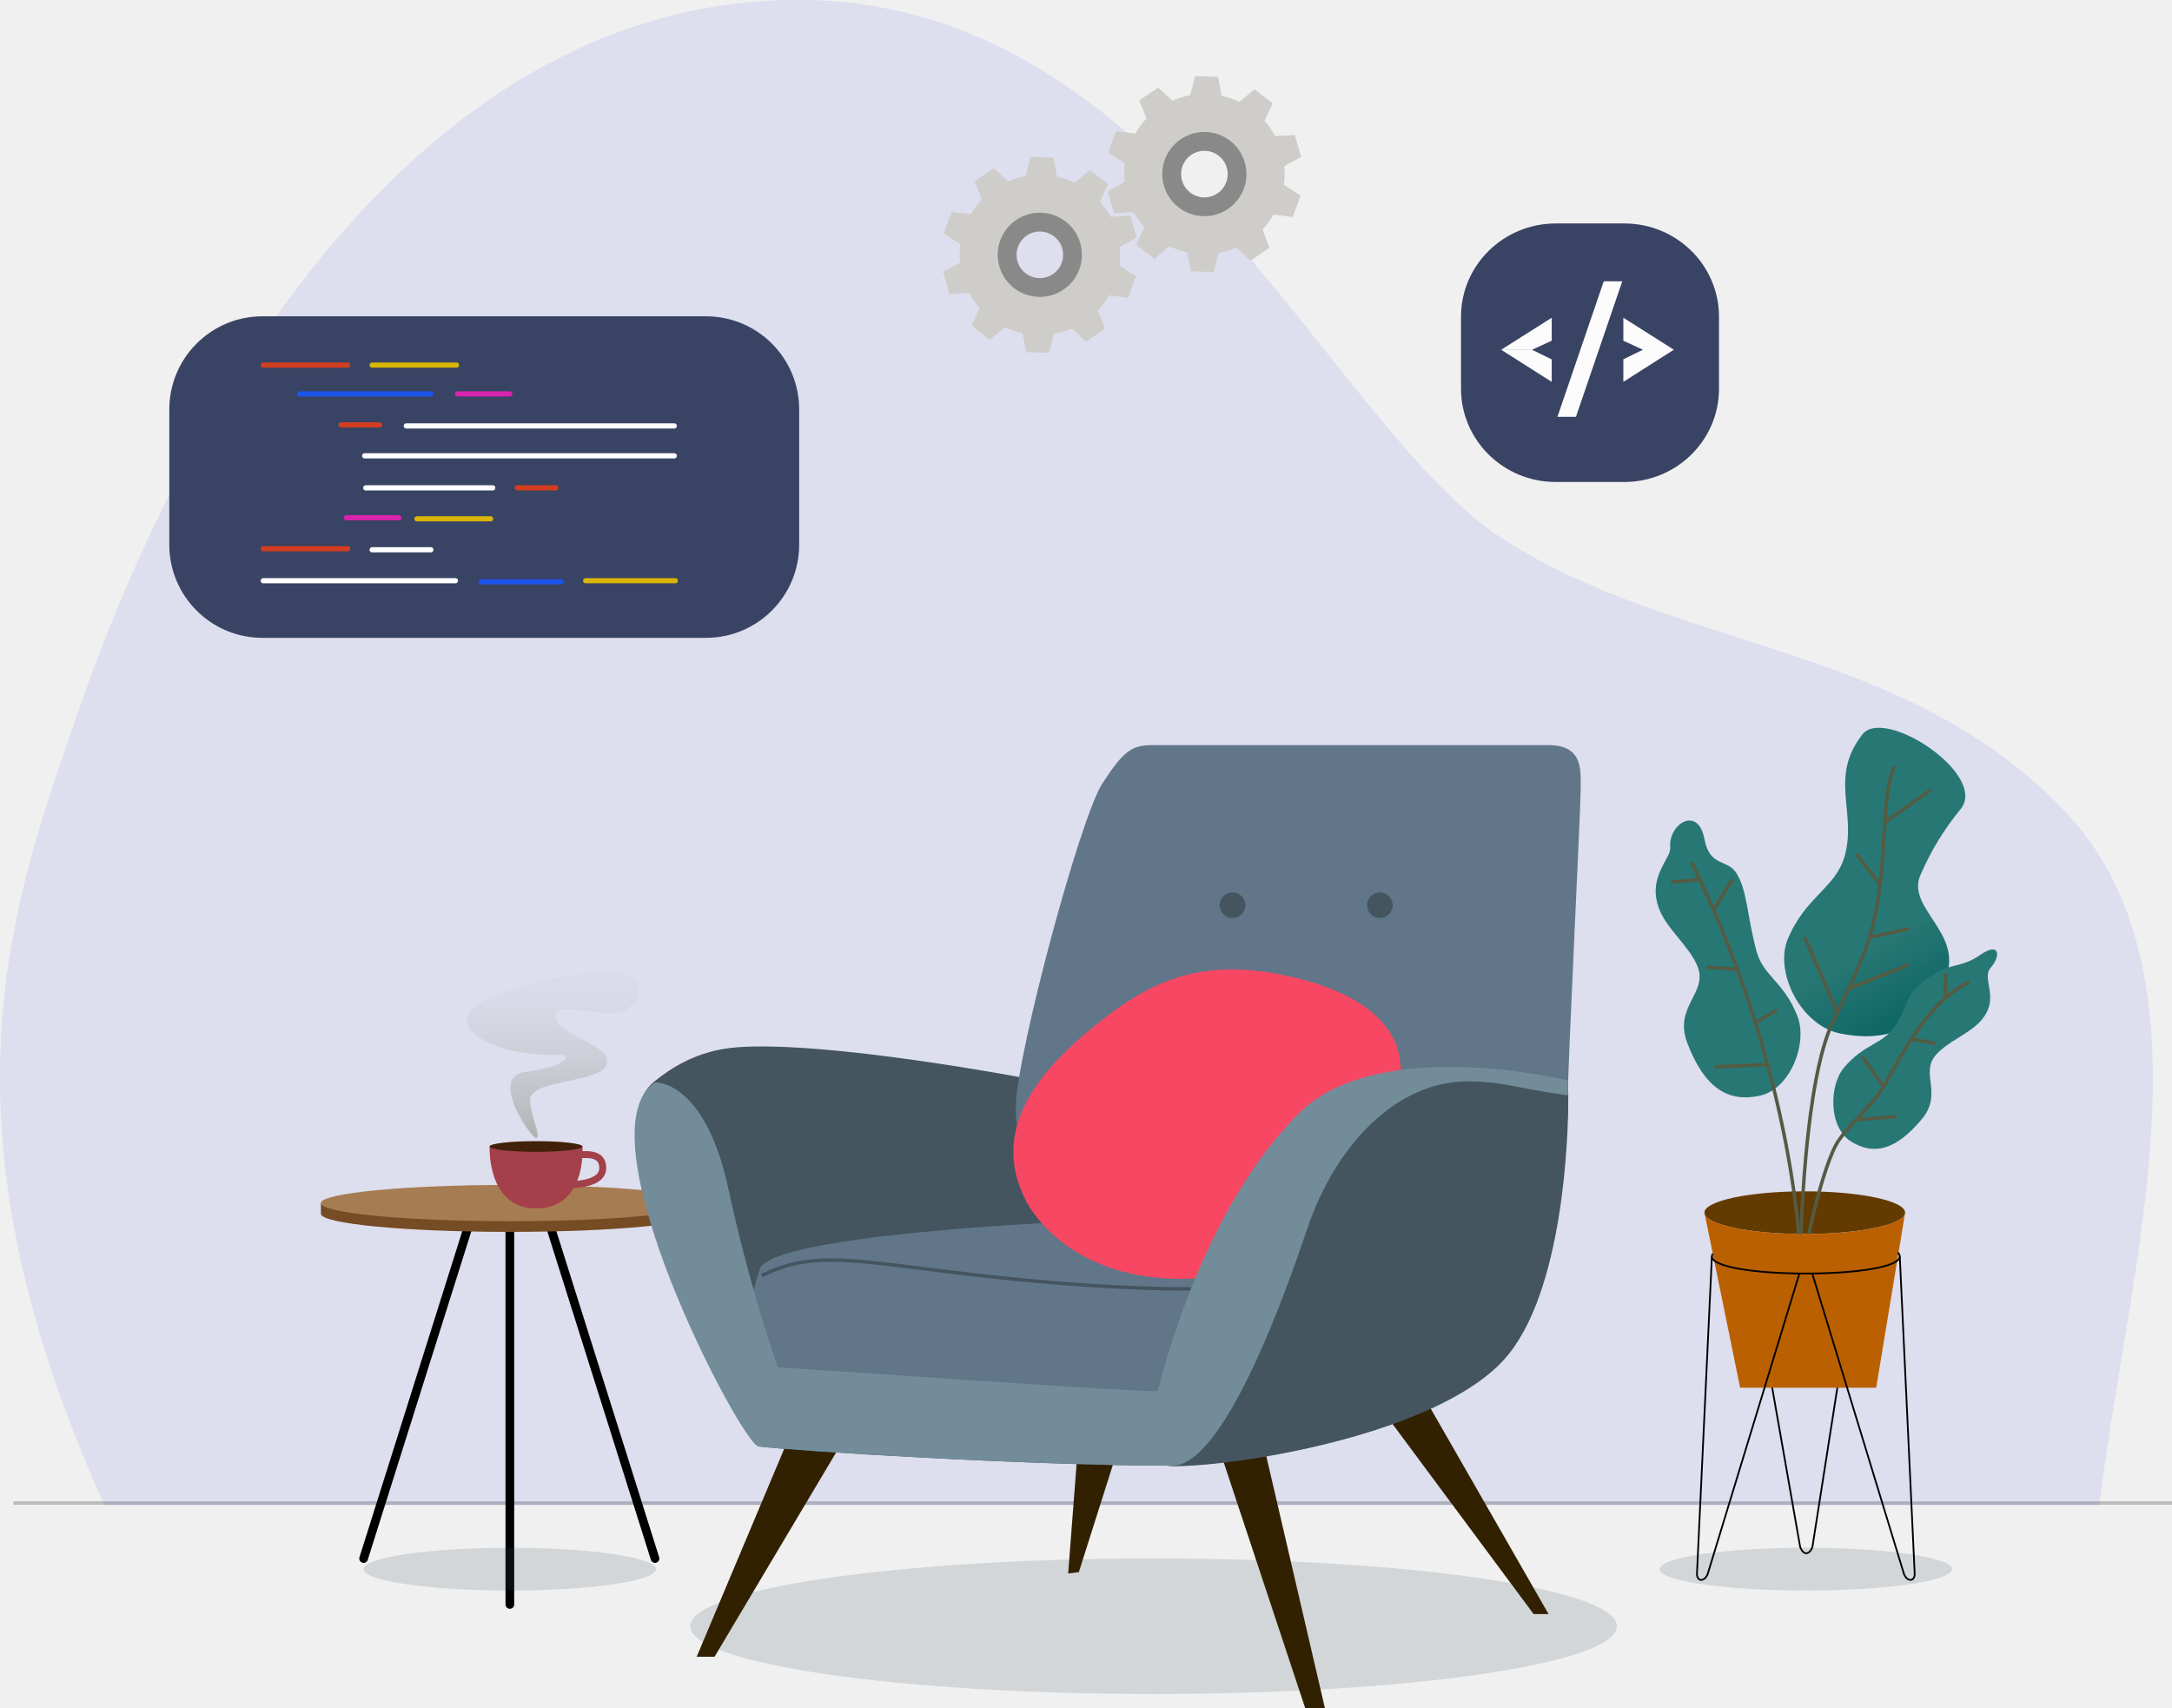
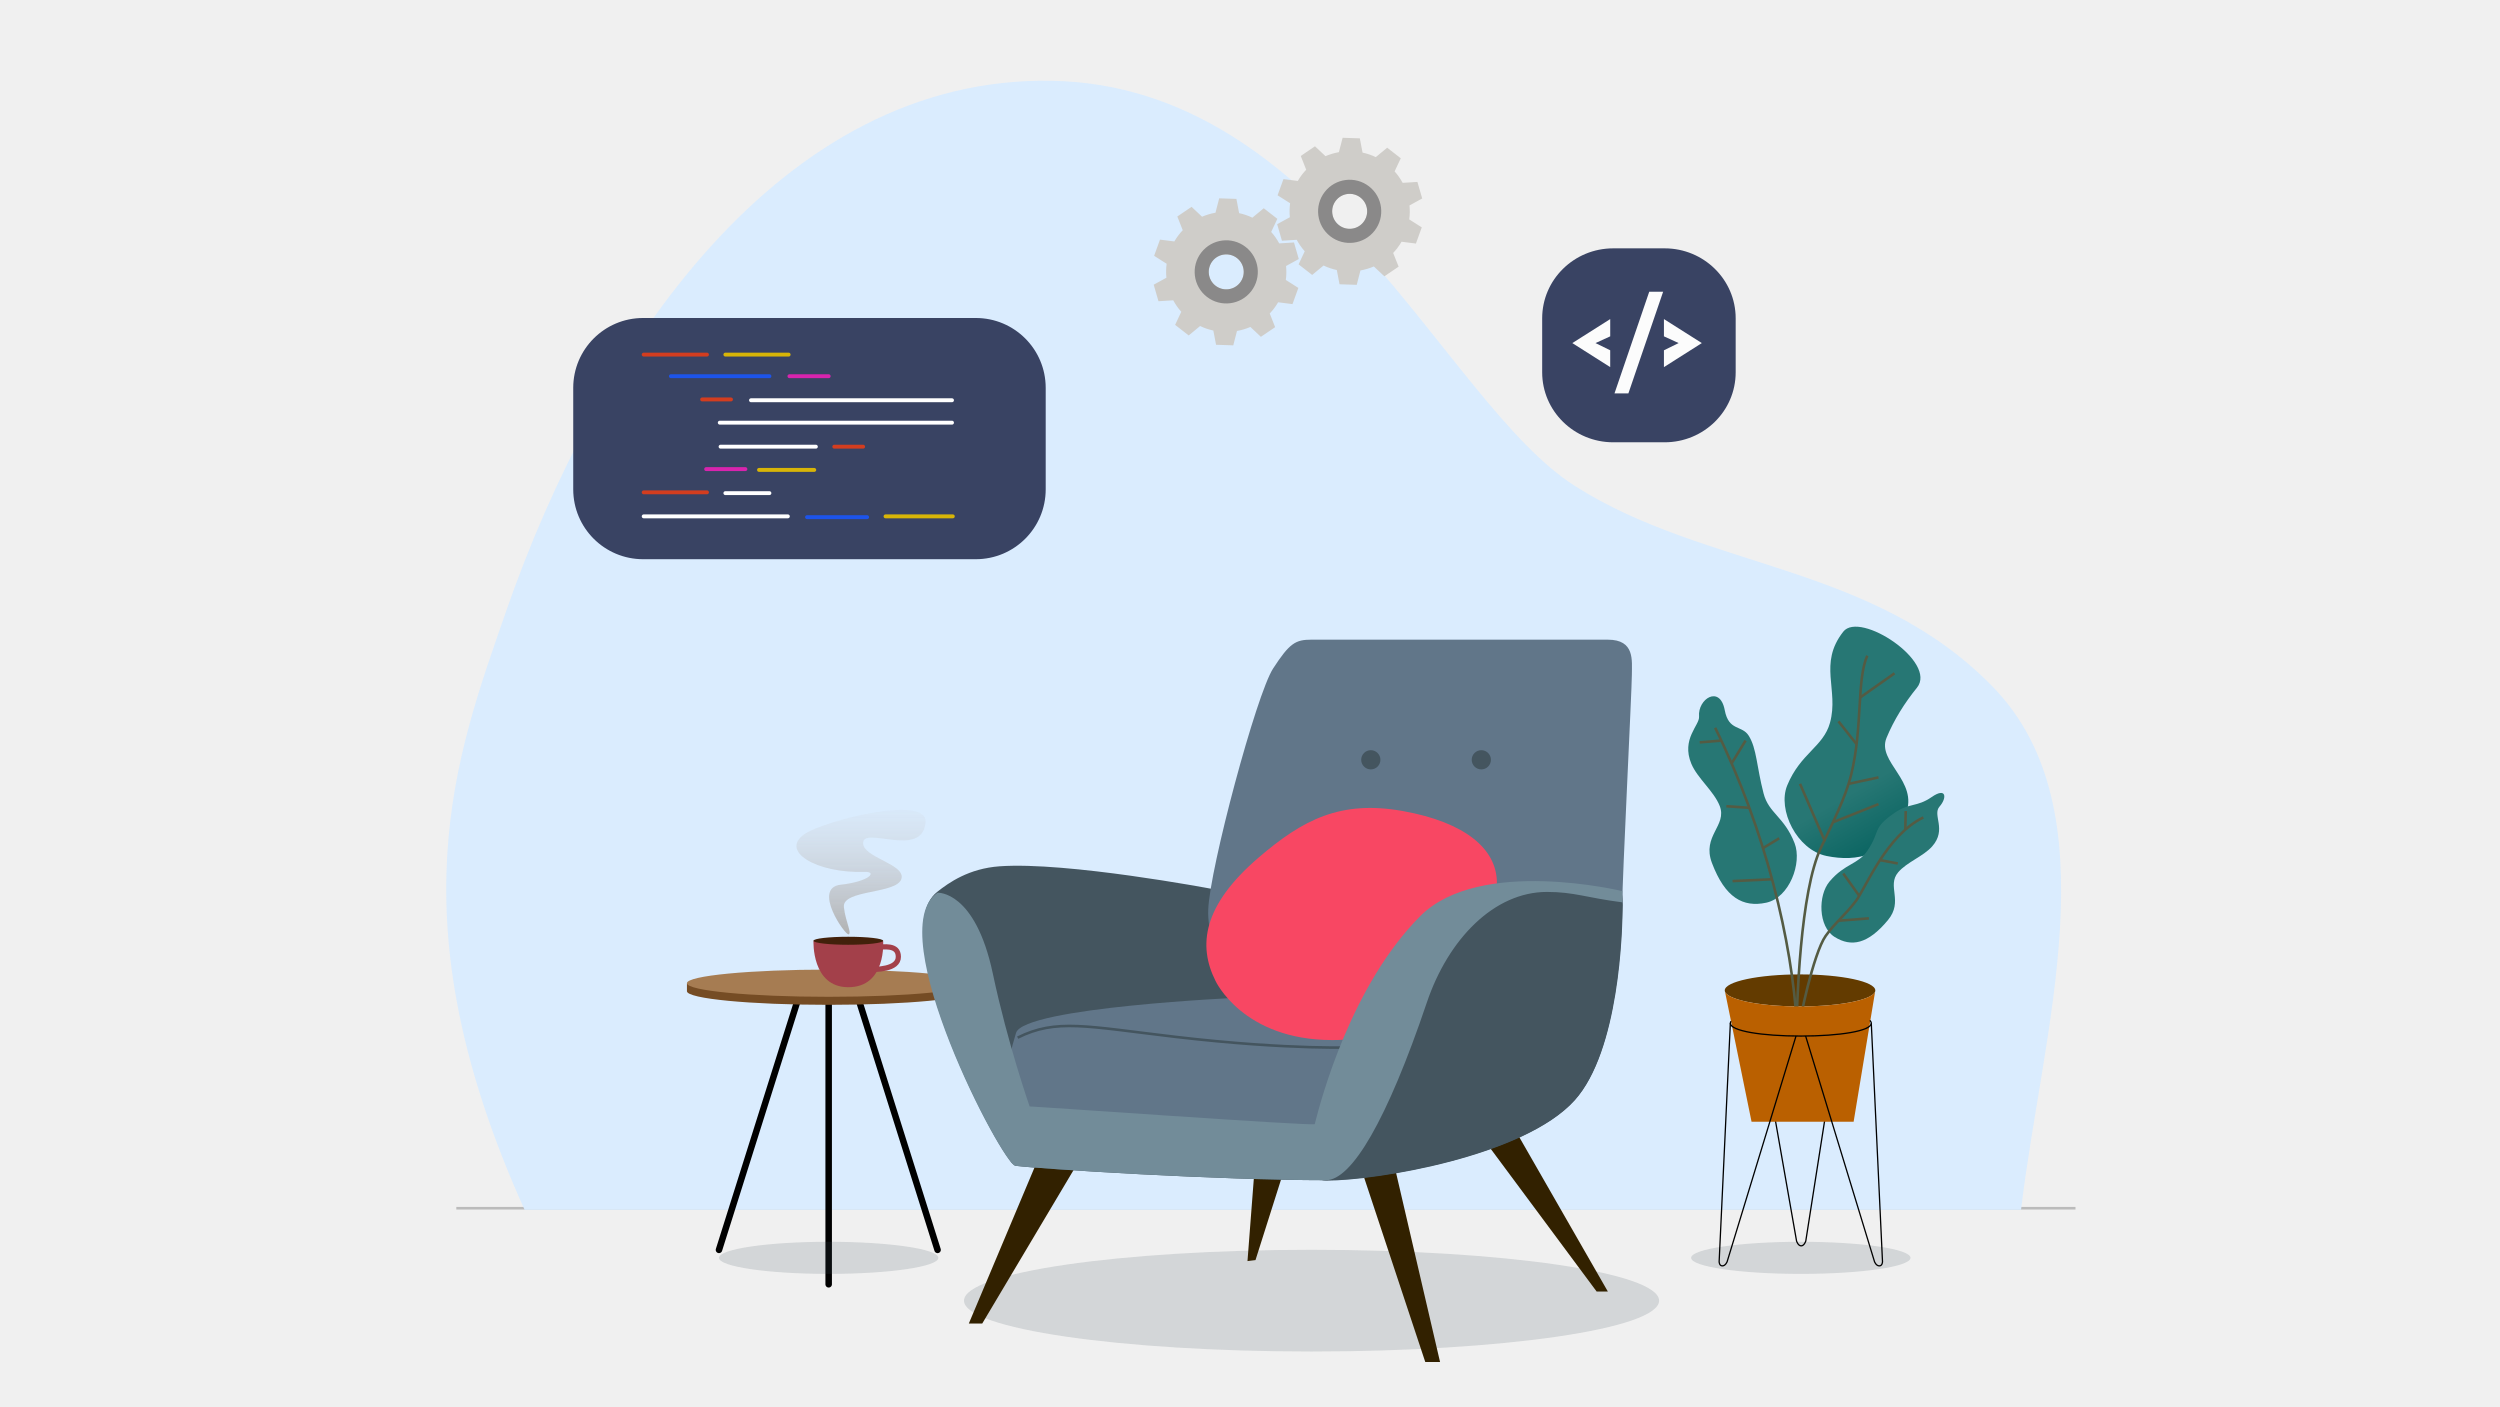
- <svg xmlns="http://www.w3.org/2000/svg" viewBox="0 0 1251.28 984">
-   <defs>
-     <style>.cls-1,.cls-15,.cls-20,.cls-21,.cls-24,.cls-25,.cls-26,.cls-27,.cls-28,.cls-4,.cls-9{fill:none;stroke-miterlimit:10;}.cls-1,.cls-21,.cls-4{stroke:#000;}.cls-1,.cls-15,.cls-20{stroke-width:2px;}.cls-1{opacity:0.22;}.cls-2{fill:#4045dd;opacity:0.11;}.cls-3{fill:#394363;}.cls-24,.cls-25,.cls-26,.cls-27,.cls-28,.cls-4{stroke-linecap:round;}.cls-4{stroke-width:5px;}.cls-5{fill:#754c24;}.cls-6{fill:#a67c52;}.cls-7{fill:#a3404a;}.cls-8{fill:#42210b;}.cls-9{stroke:#a3404a;stroke-width:4px;}.cls-10,.cls-12{fill:#44555f;}.cls-10{opacity:0.17;}.cls-11{fill:#322100;}.cls-13{fill:#617689;}.cls-14{fill:#f84763;}.cls-15{stroke:#44555f;}.cls-16{fill:#728c99;}.cls-17{fill:#633b00;}.cls-18{fill:url(#Degradado_sin_nombre_8);}.cls-19{fill:#277774;}.cls-20{stroke:#545b43;}.cls-22{fill:#ba6000;}.cls-23{fill:#fcfcfc;}.cls-24{stroke:#d33d1f;}.cls-24,.cls-25,.cls-26,.cls-27,.cls-28{stroke-width:3px;}.cls-25{stroke:#d8b507;}.cls-26{stroke:#1d54ea;}.cls-27{stroke:#d824ae;}.cls-28{stroke:#fff;}.cls-29{fill:#cfcdc9;}.cls-30{fill:#8a8989;}.cls-31{fill:url(#Degradado_sin_nombre_34);}</style>
-     <linearGradient id="Degradado_sin_nombre_8" x1="1383.49" y1="502.93" x2="1466.04" y2="645.91" gradientUnits="userSpaceOnUse">
-       <stop offset="0.67" stop-color="#277774" />
-       <stop offset="0.99" stop-color="#096461" />
-     </linearGradient>
-     <linearGradient id="Degradado_sin_nombre_34" x1="661.27" y1="717.62" x2="661.27" y2="620.93" gradientUnits="userSpaceOnUse">
-       <stop offset="0" stop-color="#b1b1b1" />
-       <stop offset="0.14" stop-color="#b5b6b7" stop-opacity="0.86" />
-       <stop offset="0.72" stop-color="#c7c9cd" stop-opacity="0.33" />
-       <stop offset="0.99" stop-color="#ced0d6" stop-opacity="0.12" />
-     </linearGradient>
-   </defs>
+ <svg xmlns="http://www.w3.org/2000/svg" version="1.1" x="0px" y="0px" viewBox="0 0 1920 1080" style="enable-background:new 0 0 1920 1080;" xml:space="preserve">
+   <style type="text/css">
+ 	.st0{opacity:0.22;fill:none;stroke:#000000;stroke-width:2;stroke-miterlimit:10;}
+ 	.st1{fill:#DAECFE;}
+ 	.st2{fill:#394363;}
+ 	.st3{fill:none;stroke:#000000;stroke-width:5;stroke-linecap:round;stroke-miterlimit:10;}
+ 	.st4{fill:#754C24;}
+ 	.st5{fill:#A67C52;}
+ 	.st6{fill:#A3404A;}
+ 	.st7{fill:#42210B;}
+ 	.st8{fill:none;stroke:#A3404A;stroke-width:4;stroke-miterlimit:10;}
+ 	.st9{opacity:0.17;fill:#44555F;}
+ 	.st10{fill:#322100;}
+ 	.st11{fill:#44555F;}
+ 	.st12{fill:#617689;}
+ 	.st13{fill:#F84763;}
+ 	.st14{fill:none;stroke:#44555F;stroke-width:2;stroke-miterlimit:10;}
+ 	.st15{fill:#728C99;}
+ 	.st16{fill:#633B00;}
+ 	.st17{fill:url(#SVGID_1_);}
+ 	.st18{fill:#277774;}
+ 	.st19{fill:none;stroke:#545B43;stroke-width:2;stroke-miterlimit:10;}
+ 	.st20{fill:none;stroke:#000000;stroke-miterlimit:10;}
+ 	.st21{fill:#BA6000;}
+ 	.st22{fill:#FCFCFC;}
+ 	.st23{fill:none;stroke:#D33D1F;stroke-width:3;stroke-linecap:round;stroke-miterlimit:10;}
+ 	.st24{fill:none;stroke:#D8B507;stroke-width:3;stroke-linecap:round;stroke-miterlimit:10;}
+ 	.st25{fill:none;stroke:#1D54EA;stroke-width:3;stroke-linecap:round;stroke-miterlimit:10;}
+ 	.st26{fill:none;stroke:#D824AE;stroke-width:3;stroke-linecap:round;stroke-miterlimit:10;}
+ 	.st27{fill:none;stroke:#FFFFFF;stroke-width:3;stroke-linecap:round;stroke-miterlimit:10;}
+ 	.st28{fill:#CFCDC9;}
+ 	.st29{fill:#8A8989;}
+ 	.st30{fill:url(#Humo_00000147219426196584035030000002491438232682528643_);}
+ </style>
  <g id="fondoNoAnim">
    <g id="NoAnimado">
-       <g id="Fondo">
-         <line class="cls-1" x1="7.75" y1="865.92" x2="1251.28" y2="865.92" />
-         <path class="cls-2" d="M1552.16,929.15c16.17-136.63,70.75-306.46-21.5-401.48s-220.25-90.28-321.08-154.42S1015.66,65.61,807.53,62,458.76,267.68,388.68,469.47c-38.79,111.65-86.62,236.37,14.22,459.68H1552.16" transform="translate(-342.7 -62)" />
-         <rect class="cls-3" x="97.54" y="182.23" width="362.85" height="185.24" rx="53.66" />
-       </g>
-       <g id="Muebles">
-         <g id="Mesa-Sofa-planta">
-           <g id="Mesa">
-             <line class="cls-4" x1="293.72" y1="690.64" x2="293.72" y2="924.35" />
-             <line class="cls-4" x1="312.79" y1="693.1" x2="377.36" y2="897.9" />
-             <line class="cls-4" x1="274.04" y1="693.1" x2="209.47" y2="897.9" />
-             <path class="cls-5" d="M527.57,755.11v6.15c0,5.77,48.73,10.45,108.85,10.45S745.28,767,745.28,761.26v-6.15" transform="translate(-342.7 -62)" />
-             <ellipse class="cls-6" cx="293.72" cy="693.11" rx="108.86" ry="10.45" />
-             <g id="Taza">
-               <path class="cls-7" d="M624.76,722.51s-1.67,35.67,26.74,35.67c29.54,0,26.75-35.67,26.75-35.67" transform="translate(-342.7 -62)" />
-               <ellipse class="cls-8" cx="308.79" cy="660.51" rx="26.75" ry="3.08" />
-               <path class="cls-9" d="M673.1,727.43c5.18,0,16.83-2.46,16.83,7.38s-16.83,9.84-24.6,9.84" transform="translate(-342.7 -62)" />
+       <g>
+         <g id="Fondo">
+           <g>
+             <line class="st0" x1="350.45" y1="927.92" x2="1593.98" y2="927.92" />
+             <path class="st1" d="M1552.16,929.15c16.17-136.63,70.76-306.46-21.5-401.48c-92.26-95.03-220.24-90.27-321.08-154.42       S1015.66,65.61,807.53,62.04S458.76,267.68,388.68,469.47c-38.78,111.65-86.61,236.38,14.22,459.68H1552.16" />
+           </g>
+           <path class="st2" d="M440.24,297.88v77.93c0,29.63,24.02,53.66,53.66,53.66h255.54c29.63,0,53.66-24.02,53.66-53.66v-77.93      c0-29.63-24.02-53.66-53.66-53.66H493.89C464.26,244.23,440.24,268.25,440.24,297.88z" />
+         </g>
+         <g id="Muebles">
+           <g id="Mesa-Sofa-planta">
+             <g id="Mesa">
+               <line class="st3" x1="636.42" y1="752.65" x2="636.42" y2="986.34" />
+               <line class="st3" x1="655.49" y1="755.1" x2="720.06" y2="959.9" />
+               <line class="st3" x1="616.74" y1="755.1" x2="552.17" y2="959.9" />
+               <g>
+                 <path class="st4" d="M527.57,755.1v6.15c0,5.77,48.74,10.46,108.85,10.46s108.86-4.68,108.86-10.46v-6.15" />
+               </g>
+               <g>
+                 <ellipse class="st5" cx="636.42" cy="755.1" rx="108.86" ry="10.45" />
+               </g>
+               <g id="Taza">
+                 <path class="st6" d="M624.76,722.51c0,0-1.67,35.67,26.75,35.67c29.53,0,26.75-35.67,26.75-35.67" />
+                 <ellipse class="st7" cx="651.49" cy="722.51" rx="26.75" ry="3.08" />
+                 <path class="st8" d="M673.1,727.43c5.18,0,16.83-2.46,16.83,7.38s-16.83,9.84-24.6,9.84" />
+               </g>
            </g>
-           </g>
-           <g id="Sofa">
-             <ellipse class="cls-10" cx="664.57" cy="936.9" rx="266.91" ry="39.06" />
-             <ellipse class="cls-10" cx="1040.32" cy="904.02" rx="84.24" ry="12.33" />
-             <ellipse class="cls-10" cx="293.71" cy="904.02" rx="84.24" ry="12.33" />
-             <polygon id="pataSofa" class="cls-11" points="460.38 814.26 401.35 954.48 411.65 954.48 497.29 810.57 621.51 826.56 615.37 906.51 621.51 905.75 648.58 820.41 702.7 835.61 751.89 984 763.26 984 722.92 810.57 794.95 810.57 883.5 929.88 892.12 929.88 802.33 773.35 466.54 798.27 460.38 814.26" />
-             <path class="cls-12" d="M1246.16,694.84c-.82,19.66-2.46,111.93-36.9,150.06-38.55,42.67-151.29,61.5-190.65,61.5-82.42,0-217.88-8.48-238.62-11.07C770.15,894.1,677.9,718.21,719.72,685c9-7.18,24.36-18,48-19.68,51.66-3.69,162.36,17.22,162.36,17.22C926.17,681.84,1250.19,597.67,1246.16,694.84Z" transform="translate(-342.7 -62)" />
-             <path class="cls-13" d="M1234.82,491.27c20.91,0,18.45,16,18.45,27.06s-7.38,157.4-7.38,175.89c0,19.68-2.46,111.93-36.9,150.06-38.55,42.68-151.29,61.5-190.65,61.5-82.42,0-217.87-8.48-238.62-11.07-9.84-1.23-15.32-50.5.61-101.47,6.15-19.68,172.2-27.06,172.2-27.06s-25.83-35.67-24.6-67.65,37-165.31,49.82-185.12c12.7-19.58,17.22-22.14,29.52-22.14Z" transform="translate(-342.7 -62)" />
-             <path class="cls-14" d="M933.47,753.26c-13.53-27.06-9.84-57.81,33.21-94.71,33.73-28.92,62.73-44.28,110.7-35.67s71.88,29.1,72.23,54.53-30.4,121.36-126.35,121.36C954.38,798.77,933.47,753.26,933.47,753.26Z" transform="translate(-342.7 -62)" />
-             <path class="cls-12" d="M1246.12,695.16c.18,19.68-2.46,111.93-36.9,150.06-38.54,42.68-151.29,61.5-190.65,61.5-44.72,0,57.58-178.06,87.1-201.43S1245.89,669.62,1246.12,695.16Z" transform="translate(-342.7 -62)" />
-             <path class="cls-15" d="M781.56,796.93c29.52-14.76,52.57-8.66,121.16-.62,89.17,10.46,139.6,8,139.6,8" transform="translate(-342.7 -62)" />
-             <path class="cls-16" d="M1245.89,684.38V693c-27.5-3.52-36.9-8-57.81-8-40.61,0-75.81,36.19-92.25,84.87-30.75,91-57.81,136.53-77.52,136.53-82.42,0-217.87-8.48-238.62-11.07-9.84-1.23-103.88-180.2-59.63-209.72,0,0,28.91-1.84,42.44,62.12a929.1,929.1,0,0,0,28.29,102.09c-3.88-.7,218.52,15.21,218.94,13.53,4.92-19.68,28.29-107,81.18-159.9C1136.57,657.79,1245.89,684.38,1245.89,684.38Z" transform="translate(-342.7 -62)" />
-             <circle class="cls-12" cx="710.08" cy="521.52" r="7.38" />
-             <circle class="cls-12" cx="794.95" cy="521.52" r="7.38" />
-           </g>
-           <g id="Planta">
-             <ellipse class="cls-17" cx="1039.72" cy="698.64" rx="57.81" ry="12.3" />
-             <path class="cls-18" d="M1402.89,657.41c-23-4.66-38-35.6-30.31-54.21,10.22-24.84,27.76-29.55,32.87-48.16,7-25.38-9.18-45.22,10.18-69.92,12.77-16.29,72.57,23.37,56.58,43a156.8,156.8,0,0,0-23.36,38.5c-7.66,18.62,25,33.08,14.75,58.67C1450.63,657.84,1425.87,662.06,1402.89,657.41Z" transform="translate(-342.7 -62)" />
-             <path class="cls-19" d="M1409,719.58c-12.75-8-12.85-32-3.9-42.59,11.93-14.09,21.86-12.83,29.27-23.93,10.09-15.14,3.19-16.7,20.59-28.74,11.47-7.94,17.08-4.24,28.55-12.18s11.84.78,6.06,7.31,5.88,17.54-5.68,30.6c-6.79,7.67-19.49,12.09-26.11,19.91-8.94,10.55,4.26,22.11-7.85,36.7C1434.56,725.18,1421.75,727.54,1409,719.58Z" transform="translate(-342.7 -62)" />
-             <path class="cls-19" d="M1356.43,693.28c17.84-3.81,27.75-30.5,21.8-45.75-7.94-20.35-19.82-22.87-23.79-38.12-5.4-20.79-5.23-34.5-11.38-44.34-5.26-8.41-15.39-3.34-18.45-19.68-3.69-19.68-20.91-8.61-19.72,4.92.58,6.61-13.88,17.16-6,36.22,4.66,11.2,17.41,21.12,21.81,32.41,5.94,15.25-13.88,22.87-6,43.84C1324.87,689.41,1338.59,697.09,1356.43,693.28Z" transform="translate(-342.7 -62)" />
-             <path class="cls-20" d="M1382.45,787.08c-1.28-.32,10.23-55,19.65-68.26,7.41-10.43,15.1-16,23.37-27.06,7.38-9.84,23.37-50.43,51.66-64" transform="translate(-342.7 -62)" />
-             <path class="cls-20" d="M1434.08,503.57c-8.2,18.14-3.45,54.8-12.3,91-4.56,18.66-14.76,38.13-23.37,56.58-15.65,33.53-18.67,116.49-19.07,155.49" transform="translate(-342.7 -62)" />
-             <path class="cls-20" d="M1380,786.47c-3.69-62.73-23.37-147.6-62.73-227.55" transform="translate(-342.7 -62)" />
-             <line class="cls-20" x1="1058.88" y1="584.25" x2="1039.72" y2="539.97" />
-             <line class="cls-20" x1="1077" y1="539.97" x2="1099.99" y2="535.05" />
-             <line class="cls-20" x1="1085.88" y1="473.69" x2="1112.29" y2="455.1" />
-             <line class="cls-20" x1="1083.14" y1="509.54" x2="1069.24" y2="492" />
-             <line class="cls-20" x1="1065.02" y1="569.49" x2="1099.99" y2="555.56" />
-             <line class="cls-20" x1="1069.24" y1="645.12" x2="1092.61" y2="643.29" />
-             <line class="cls-20" x1="1085.23" y1="626.07" x2="1072.93" y2="608.85" />
-             <line class="cls-20" x1="1100.44" y1="598.44" x2="1114.81" y2="601.15" />
-             <line class="cls-20" x1="1120.57" y1="574.74" x2="1120.9" y2="560.88" />
-             <line class="cls-20" x1="1018.23" y1="613.27" x2="987.88" y2="614.68" />
-             <line class="cls-20" x1="1011.27" y1="589.35" x2="1023.73" y2="581.79" />
-             <line class="cls-20" x1="1000.79" y1="558.4" x2="983.14" y2="557.19" />
-             <line class="cls-20" x1="987.17" y1="524.29" x2="997.9" y2="506.76" />
-             <line class="cls-20" x1="979.26" y1="506.76" x2="962.68" y2="508.14" />
-             <path class="cls-21" d="M1404.56,840l-17.72,113.16s-1.18,3.69-3.55,3.69-3.54-3.69-3.54-3.69l-20.09-114.39" transform="translate(-342.7 -62)" />
-             <path class="cls-22" d="M1382.42,772.94c-30.37,0-55.25-5-57.61-11.32l20.37,99.88h78.39l16.53-100.07C1438.19,767.85,1413.1,772.94,1382.42,772.94Z" transform="translate(-342.7 -62)" />
-             <path class="cls-21" d="M1328.91,785.86l-8.61,183.07s0,3.27,2.46,3.27,3.69-3.27,3.69-3.27l52.89-173.27" transform="translate(-342.7 -62)" />
-             <path class="cls-21" d="M1437.15,785.86l8.61,183.07s0,3.27-2.46,3.27-3.69-3.27-3.69-3.27l-52.89-173.27" transform="translate(-342.7 -62)" />
-             <path class="cls-21" d="M1436.05,783.65a3.19,3.19,0,0,1,1.1,2.21c0,5.94-24.23,9.84-54.12,9.84s-54.12-3.9-54.12-9.84a2.69,2.69,0,0,1,.55-1.55" transform="translate(-342.7 -62)" />
+             <g id="Sofa">
+               <ellipse class="st9" cx="1007.27" cy="998.9" rx="266.91" ry="39.06" />
+               <ellipse class="st9" cx="1383.02" cy="966.02" rx="84.24" ry="12.33" />
+               <ellipse class="st9" cx="636.41" cy="966.02" rx="84.24" ry="12.33" />
+               <polygon id="pataSofa" class="st10" points="803.09,876.26 744.05,1016.48 754.35,1016.48 839.99,872.57 964.22,888.56         958.07,968.51 964.22,967.75 991.28,882.41 1045.4,897.61 1094.6,1046 1105.96,1046 1065.63,872.57 1137.65,872.57         1226.21,991.88 1234.82,991.88 1145.03,835.35 809.24,860.27       " />
+               <g>
+                 <path class="st11" d="M1246.16,694.84c-0.82,19.66-2.46,111.93-36.9,150.06c-38.55,42.68-151.29,61.5-190.65,61.5         c-82.42,0-217.87-8.48-238.62-11.07c-9.84-1.23-102.09-177.12-60.27-210.33c9.03-7.17,24.37-17.99,47.97-19.68         c51.66-3.69,162.36,17.22,162.36,17.22C926.17,681.84,1250.19,597.66,1246.16,694.84z" />
+                 <path class="st12" d="M1234.82,491.27c20.91,0,18.45,15.99,18.45,27.06s-7.38,157.4-7.38,175.89         c0,19.68-2.46,111.93-36.9,150.06c-38.55,42.68-151.29,61.5-190.65,61.5c-82.42,0-217.87-8.48-238.62-11.07         c-9.84-1.23-15.31-50.5,0.61-101.48c6.15-19.68,172.2-27.06,172.2-27.06s-25.83-35.67-24.6-67.65         c1.23-31.98,36.96-165.3,49.82-185.12c12.71-19.58,17.22-22.14,29.52-22.14C1017.5,491.27,1234.82,491.27,1234.82,491.27z" />
+                 <path class="st13" d="M933.47,753.26c-13.53-27.06-9.84-57.81,33.21-94.71c33.74-28.92,62.73-44.28,110.7-35.67         s71.89,29.1,72.23,54.53c0.34,25.42-30.4,121.36-126.35,121.36C954.38,798.77,933.47,753.26,933.47,753.26z" />
+                 <path class="st11" d="M1246.12,695.16c0.18,19.68-2.46,111.93-36.9,150.06c-38.55,42.68-151.29,61.5-190.65,61.5         c-44.72,0,57.58-178.06,87.1-201.43S1245.89,669.62,1246.12,695.16z" />
+                 <path class="st14" d="M781.56,796.92c29.52-14.76,52.57-8.66,121.16-0.61c89.17,10.46,139.6,7.99,139.6,7.99" />
+                 <path class="st15" d="M1245.89,684.38v8.61c-27.49-3.52-36.9-7.99-57.81-7.99c-40.61,0-75.8,36.19-92.25,84.87         c-30.75,91.02-57.81,136.53-77.52,136.53c-82.42,0-217.87-8.48-238.62-11.07c-9.84-1.23-103.88-180.2-59.63-209.72         c0,0,28.91-1.84,42.43,62.11c11.43,54.04,28.29,102.09,28.29,102.09c-3.88-0.7,218.52,15.22,218.94,13.53         c4.92-19.68,28.29-107.01,81.18-159.9C1136.57,657.79,1245.89,684.38,1245.89,684.38z" />
+                 <g>
+                   <circle class="st11" cx="1052.78" cy="583.52" r="7.38" />
+                   <circle class="st11" cx="1137.65" cy="583.52" r="7.38" />
+                 </g>
+               </g>
+             </g>
+             <g id="Planta">
+               <ellipse class="st16" cx="1382.42" cy="760.64" rx="57.81" ry="12.3" />
+               <linearGradient id="SVGID_1_" gradientUnits="userSpaceOnUse" x1="1383.493" y1="502.932" x2="1466.041" y2="645.909">
+                 <stop offset="0.673" style="stop-color:#277774" />
+                 <stop offset="0.986" style="stop-color:#096461" />
+               </linearGradient>
+               <path class="st17" d="M1402.89,657.41c-22.98-4.65-37.97-35.6-30.31-54.21c10.22-24.84,27.76-29.55,32.87-48.16        c6.96-25.38-9.18-45.22,10.18-69.92c12.77-16.29,72.57,23.37,56.58,43.05c-9.41,11.58-17.69,24.73-23.36,38.5        c-7.66,18.61,24.96,33.08,14.75,58.67C1450.63,657.84,1425.87,662.06,1402.89,657.41z" />
+               <path class="st18" d="M1409,719.58c-12.75-7.96-12.85-32.03-3.9-42.59c11.93-14.09,21.86-12.83,29.27-23.94        c10.1-15.14,3.19-16.69,20.59-28.74c11.47-7.94,17.08-4.23,28.55-12.17c11.47-7.94,11.84,0.77,6.06,7.3s5.88,17.54-5.68,30.6        c-6.79,7.67-19.49,12.09-26.11,19.91c-8.94,10.56,4.26,22.11-7.85,36.7C1434.56,725.18,1421.75,727.54,1409,719.58z" />
+               <path class="st18" d="M1356.43,693.28c17.84-3.81,27.75-30.5,21.8-45.75c-7.94-20.35-19.82-22.87-23.79-38.12        c-5.4-20.79-5.24-34.5-11.39-44.34c-5.26-8.41-15.39-3.34-18.45-19.68c-3.69-19.68-20.91-8.61-19.72,4.92        c0.58,6.61-13.88,17.16-5.95,36.22c4.66,11.19,17.4,21.12,21.8,32.41c5.95,15.25-13.88,22.87-5.95,43.84        C1324.87,689.41,1338.59,697.09,1356.43,693.28z" />
+               <g>
+                 <path class="st19" d="M1382.45,787.08c-1.29-0.31,10.23-55.01,19.64-68.26c7.41-10.43,15.1-16.04,23.37-27.06         c7.38-9.84,23.37-50.43,51.66-63.96" />
+                 <path class="st19" d="M1434.08,503.57c-8.19,18.14-3.45,54.8-12.3,91.02c-4.56,18.66-14.76,38.13-23.37,56.58         c-15.65,33.53-18.67,116.49-19.07,155.49" />
+                 <path class="st19" d="M1379.96,786.47c-3.69-62.73-23.37-147.6-62.73-227.55" />
+                 <line class="st19" x1="1401.58" y1="646.25" x2="1382.42" y2="601.97" />
+                 <line class="st19" x1="1419.71" y1="601.97" x2="1442.69" y2="597.05" />
+                 <line class="st19" x1="1428.58" y1="535.69" x2="1454.99" y2="517.1" />
+                 <line class="st19" x1="1425.84" y1="571.54" x2="1411.94" y2="554" />
+                 <line class="st19" x1="1407.73" y1="631.49" x2="1442.69" y2="617.56" />
+                 <line class="st19" x1="1411.94" y1="707.12" x2="1435.31" y2="705.29" />
+                 <line class="st19" x1="1427.93" y1="688.07" x2="1415.63" y2="670.85" />
+                 <line class="st19" x1="1443.15" y1="660.44" x2="1457.51" y2="663.15" />
+                 <line class="st19" x1="1463.28" y1="636.74" x2="1463.6" y2="622.88" />
+                 <line class="st19" x1="1360.93" y1="675.27" x2="1330.59" y2="676.68" />
+                 <line class="st19" x1="1353.97" y1="651.35" x2="1366.43" y2="643.79" />
+                 <line class="st19" x1="1343.49" y1="620.4" x2="1325.84" y2="619.19" />
+                 <line class="st19" x1="1329.87" y1="586.29" x2="1340.6" y2="568.76" />
+                 <line class="st19" x1="1321.96" y1="568.76" x2="1305.38" y2="570.14" />
+               </g>
+               <path class="st20" d="M1404.56,839.97l-17.72,113.16c0,0-1.18,3.69-3.54,3.69s-3.54-3.69-3.54-3.69l-20.08-114.39" />
+               <path class="st21" d="M1382.42,772.94c-30.37,0-55.25-4.98-57.61-11.32l20.38,99.88h78.39l16.53-100.07        C1438.19,767.85,1413.1,772.94,1382.42,772.94z" />
+               <path class="st20" d="M1328.91,785.85l-8.61,183.08c0,0,0,3.27,2.46,3.27s3.69-3.27,3.69-3.27l52.89-173.27" />
+               <path class="st20" d="M1437.15,785.85l8.61,183.08c0,0,0,3.27-2.46,3.27c-2.46,0-3.69-3.27-3.69-3.27l-52.89-173.27" />
+               <path class="st20" d="M1436.05,783.65c0.72,0.73,1.1,1.47,1.1,2.21c0,5.94-24.23,9.84-54.12,9.84s-54.12-3.9-54.12-9.84        c0-0.52,0.19-1.04,0.54-1.55" />
+             </g>
          </g>
        </g>
      </g>
    </g>
  </g>
  <g id="fondoBurbuja">
-     <path class="cls-3" d="M1184.39,244.47v41.47c0,29.68,24.43,53.74,54.56,53.74h39.49c30.13,0,54.56-24.06,54.56-53.74V244.47c0-29.68-24.43-53.73-54.56-53.73H1239C1208.82,190.74,1184.39,214.79,1184.39,244.47Z" transform="translate(-342.7 -62)" />
+     <path class="st2" d="M1184.39,244.47v41.47c0,29.68,24.43,53.74,54.56,53.74h39.49c30.13,0,54.56-24.06,54.56-53.74v-41.47   c0-29.68-24.43-53.74-54.56-53.74h-39.49C1208.82,190.74,1184.39,214.79,1184.39,244.47z" />
  </g>
-   <g id="_" data-name="&lt;/&gt;">
-     <path class="cls-23" d="M1225.36,263.48h-17.82l29.1-18.43V258.3ZM1236.64,282l-29.1-18.47h17.82l11.28,5.54Z" transform="translate(-342.7 -62)" />
-     <path class="cls-23" d="M1250.6,302.14h-10.67l26.68-78.07h10.67Z" transform="translate(-342.7 -62)" />
-     <path class="cls-23" d="M1277.9,245.05l29.1,18.43h-17.81l-11.29-5.18Zm11.29,18.43H1307L1277.9,282V269Z" transform="translate(-342.7 -62)" />
+   <g id="_x3C__x2F__x3E_">
+     <g>
+       <g>
+         <path class="st22" d="M1225.36,263.48h-17.81l29.1-18.43v13.26L1225.36,263.48z M1236.64,281.95l-29.1-18.47h17.81l11.29,5.54     V281.95z" />
+         <path class="st22" d="M1250.6,302.14h-10.67l26.68-78.07h10.67L1250.6,302.14z" />
+         <path class="st22" d="M1277.9,245.05l29.1,18.43h-17.81l-11.29-5.17V245.05z M1289.19,263.48H1307l-29.1,18.47v-12.93     L1289.19,263.48z" />
+       </g>
+     </g>
  </g>
-   <g id="Code">
-     <g id="Code-2" data-name="Code">
-       <line class="cls-24" x1="151.66" y1="210.33" x2="200.24" y2="210.33" />
-       <line class="cls-24" x1="151.66" y1="316.11" x2="200.24" y2="316.11" />
-       <line class="cls-24" x1="196.55" y1="244.77" x2="218.69" y2="244.77" />
-       <line class="cls-24" x1="298.03" y1="281.06" x2="320.17" y2="281.06" />
-       <line class="cls-25" x1="214.39" y1="210.33" x2="262.97" y2="210.33" />
-       <line class="cls-25" x1="240.22" y1="298.89" x2="282.65" y2="298.89" />
-       <line class="cls-25" x1="337.39" y1="334.56" x2="389.05" y2="334.56" />
-       <line class="cls-26" x1="172.57" y1="226.94" x2="248.21" y2="226.94" />
-       <line class="cls-26" x1="277.12" y1="335.18" x2="323.24" y2="335.18" />
-       <line class="cls-27" x1="263.59" y1="226.94" x2="293.72" y2="226.94" />
-       <line class="cls-27" x1="199.63" y1="298.28" x2="229.76" y2="298.28" />
-       <line class="cls-28" x1="234.07" y1="245.39" x2="388.43" y2="245.39" />
-       <line class="cls-28" x1="210.08" y1="262.61" x2="388.43" y2="262.61" />
-       <line class="cls-28" x1="210.7" y1="281.06" x2="283.88" y2="281.06" />
-       <line class="cls-28" x1="151.66" y1="334.56" x2="262.36" y2="334.56" />
-       <line class="cls-28" x1="214.39" y1="316.73" x2="248.21" y2="316.73" />
+   <g id="Code_00000046324078178650172470000012745358417619073431_">
+     <g id="Code">
+       <line class="st23" x1="494.36" y1="272.33" x2="542.94" y2="272.33" />
+       <line class="st23" x1="494.36" y1="378.11" x2="542.94" y2="378.11" />
+       <line class="st23" x1="539.25" y1="306.77" x2="561.39" y2="306.77" />
+       <line class="st23" x1="640.73" y1="343.05" x2="662.87" y2="343.05" />
+       <line class="st24" x1="557.09" y1="272.33" x2="605.67" y2="272.33" />
+       <line class="st24" x1="582.92" y1="360.89" x2="625.35" y2="360.89" />
+       <line class="st24" x1="680.09" y1="396.56" x2="731.75" y2="396.56" />
+       <line class="st25" x1="515.27" y1="288.93" x2="590.91" y2="288.93" />
+       <line class="st25" x1="619.82" y1="397.17" x2="665.94" y2="397.17" />
+       <line class="st26" x1="606.29" y1="288.93" x2="636.42" y2="288.93" />
+       <line class="st26" x1="542.33" y1="360.27" x2="572.46" y2="360.27" />
+       <line class="st27" x1="576.77" y1="307.39" x2="731.13" y2="307.39" />
+       <line class="st27" x1="552.78" y1="324.61" x2="731.13" y2="324.61" />
+       <line class="st27" x1="553.4" y1="343.05" x2="626.58" y2="343.05" />
+       <line class="st27" x1="494.36" y1="396.56" x2="605.06" y2="396.56" />
+       <line class="st27" x1="557.09" y1="378.73" x2="590.91" y2="378.73" />
    </g>
  </g>
  <g id="Gear2">
-     <g id="gear2-2" data-name="gear2">
-       <path class="cls-29" d="M1070,194.25a46.71,46.71,0,0,0,3.1-3.59,47.41,47.41,0,0,0,3.34-5l11,1.4,1.26-3.49,2-5.46,1.26-3.48-9.62-6.12a46.34,46.34,0,0,0,.19-10.72l9.76-5.36-1-3.56-1.62-5.59-1-3.55-11.36.7a45.43,45.43,0,0,0-6.16-8.8l4.74-10.07-2.93-2.27-4.57-3.56-2.93-2.27-8.77,7.23a45.46,45.46,0,0,0-10.17-3.48l-2.07-10.94-3.71-.12-5.8-.18-3.7-.12-2.85,11A46.84,46.84,0,0,0,1018,120l-8.06-7.58-3.07,2.08-4.8,3.25L999,119.8l4.16,10.55a45.15,45.15,0,0,0-3.11,3.6,46.4,46.4,0,0,0-3.34,5l-11-1.4-1.26,3.49-2,5.45L981.18,150l9.61,6.11a46.5,46.5,0,0,0-.19,10.74l-9.75,5.35,1,3.56,1.61,5.57,1,3.57,11.34-.7A45.48,45.48,0,0,0,1002,193l-4.73,10,2.93,2.28,4.58,3.56,2.92,2.28,8.76-7.23a45.64,45.64,0,0,0,10.17,3.48l2.08,10.93,3.71.12,5.8.19,3.7.12,2.86-11.05a45.63,45.63,0,0,0,10.29-3.08l8.06,7.59,3.08-2.09,4.81-3.25,3.06-2.08Zm-41.65-21.33a13.44,13.44,0,1,1,18.86-2.37A13.44,13.44,0,0,1,1028.3,172.92Z" transform="translate(-342.7 -62)" />
-       <path class="cls-30" d="M1051.43,143.15a24.26,24.26,0,1,0,4.27,34A24.26,24.26,0,0,0,1051.43,143.15Zm-23.13,29.77a13.44,13.44,0,1,1,18.86-2.37A13.44,13.44,0,0,1,1028.3,172.92Z" transform="translate(-342.7 -62)" />
+     <g id="gear2">
+       <path class="st28" d="M1069.95,194.25c1.08-1.13,2.11-2.33,3.1-3.59c1.25-1.61,2.34-3.3,3.34-5.01l11.04,1.4l1.26-3.49l1.97-5.46    l1.26-3.48l-9.62-6.12c0.48-3.57,0.54-7.16,0.19-10.71l9.76-5.36l-1.03-3.57l-1.62-5.58l-1.02-3.56l-11.36,0.7    c-1.68-3.13-3.74-6.08-6.16-8.8l4.74-10.06l-2.93-2.28l-4.58-3.56l-2.93-2.28l-8.76,7.23c-3.28-1.59-6.7-2.72-10.17-3.48    l-2.08-10.94l-3.71-0.12l-5.8-0.19l-3.71-0.12l-2.85,11.04c-3.53,0.64-6.99,1.64-10.3,3.08l-8.07-7.59l-3.07,2.08l-4.8,3.26    L999,119.8l4.16,10.55c-1.09,1.13-2.12,2.34-3.11,3.6c-1.25,1.61-2.34,3.3-3.34,5.01l-11.03-1.4l-1.26,3.49l-1.97,5.45l-1.26,3.49    l9.61,6.11c-0.48,3.57-0.54,7.17-0.19,10.73l-9.75,5.35l1.03,3.56l1.61,5.57l1.03,3.56l11.34-0.7c1.68,3.13,3.74,6.08,6.17,8.81    l-4.73,10.05l2.93,2.27l4.58,3.57l2.92,2.28l8.76-7.23c3.28,1.59,6.7,2.71,10.17,3.47l2.08,10.93l3.71,0.12l5.81,0.19l3.7,0.13    l2.85-11.05c3.52-0.64,6.98-1.64,10.29-3.08l8.07,7.58l3.07-2.08l4.81-3.26l3.07-2.08L1069.95,194.25z M1028.3,172.92    c-5.86-4.55-6.92-13-2.37-18.86c4.55-5.86,13-6.92,18.86-2.37c5.86,4.55,6.92,13,2.37,18.86    C1042.61,176.41,1034.16,177.47,1028.3,172.92z" />
+       <path class="st29" d="M1051.43,143.15c-10.58-8.22-25.82-6.31-34.04,4.27c-8.22,10.58-6.31,25.82,4.27,34.04    c10.58,8.22,25.82,6.31,34.04-4.27C1063.92,166.61,1062.01,151.37,1051.43,143.15z M1028.3,172.92c-5.86-4.55-6.92-13-2.37-18.86    c4.55-5.86,13-6.92,18.86-2.37c5.86,4.55,6.92,13,2.37,18.86C1042.61,176.41,1034.16,177.47,1028.3,172.92z" />
    </g>
  </g>
  <g id="Gear1">
-     <g id="gear1-2" data-name="gear1">
-       <path class="cls-29" d="M975.16,240.75a43.87,43.87,0,0,0,6.43-8.6l11,1.41,1.27-3.49,2-5.47,1.27-3.48L987.52,215a46.26,46.26,0,0,0,.19-10.71l9.75-5.36-1-3.57-1.62-5.58-1-3.56-11.36.7a45.87,45.87,0,0,0-6.16-8.8L981,168.06l-2.93-2.28-4.58-3.56L970.58,160l-8.76,7.23a46.12,46.12,0,0,0-10.17-3.47l-2.08-10.94-3.7-.12-5.8-.19-3.71-.12-2.85,11a46.1,46.1,0,0,0-10.3,3.09l-8.07-7.59L912.07,161l-4.8,3.26-3.07,2.08,4.17,10.55a44.88,44.88,0,0,0-3.11,3.6,45.91,45.91,0,0,0-3.34,5l-11-1.4-1.26,3.49-2,5.45-1.26,3.49,9.6,6.12a45.87,45.87,0,0,0-.18,10.73l-9.76,5.35,1,3.56,1.61,5.58,1,3.56,11.34-.7a45.86,45.86,0,0,0,6.17,8.81l-4.74,10.05,2.93,2.27,4.59,3.56,2.92,2.28,8.76-7.22a45.94,45.94,0,0,0,10.17,3.47l2.07,10.93,3.71.12,5.81.19,3.7.13,2.85-11a46.36,46.36,0,0,0,10.29-3.08l8.07,7.58,3.07-2.08,4.81-3.26,3.07-2.08Zm-41.65-21.33a13.44,13.44,0,1,1,18.86-2.37A13.45,13.45,0,0,1,933.51,219.42Z" transform="translate(-342.7 -62)" />
-       <path class="cls-30" d="M956.64,189.65a24.26,24.26,0,1,0,4.27,34A24.26,24.26,0,0,0,956.64,189.65Zm-23.13,29.77a13.44,13.44,0,1,1,18.86-2.37A13.45,13.45,0,0,1,933.51,219.42Z" transform="translate(-342.7 -62)" />
+     <g id="gear1">
+       <path class="st28" d="M975.16,240.75c1.08-1.13,2.11-2.33,3.1-3.59c1.25-1.61,2.34-3.3,3.34-5.01l11.04,1.4l1.26-3.49l1.97-5.46    l1.26-3.48l-9.62-6.12c0.48-3.57,0.54-7.16,0.19-10.71l9.76-5.36l-1.03-3.57l-1.62-5.58l-1.02-3.56l-11.36,0.7    c-1.68-3.13-3.74-6.08-6.16-8.8l4.74-10.06l-2.93-2.28l-4.58-3.56l-2.93-2.28l-8.76,7.23c-3.28-1.59-6.7-2.72-10.17-3.48    l-2.08-10.94l-3.71-0.12l-5.8-0.19l-3.71-0.12l-2.85,11.04c-3.53,0.64-6.99,1.64-10.3,3.08l-8.07-7.59l-3.07,2.08l-4.8,3.26    l-3.07,2.08l4.16,10.55c-1.09,1.13-2.12,2.34-3.11,3.6c-1.25,1.61-2.34,3.3-3.34,5.01l-11.03-1.4l-1.26,3.49l-1.97,5.45    l-1.26,3.49l9.61,6.11c-0.48,3.57-0.54,7.17-0.19,10.73l-9.75,5.35l1.03,3.56l1.61,5.57l1.03,3.56l11.34-0.7    c1.68,3.13,3.74,6.08,6.17,8.81l-4.73,10.05l2.93,2.27l4.58,3.57l2.92,2.28l8.76-7.23c3.28,1.59,6.7,2.71,10.17,3.47l2.08,10.93    l3.71,0.12l5.81,0.19l3.7,0.13l2.85-11.05c3.52-0.64,6.98-1.64,10.29-3.08l8.07,7.58l3.07-2.08l4.81-3.26l3.07-2.08L975.16,240.75    z M933.51,219.42c-5.86-4.55-6.92-13-2.37-18.86c4.55-5.86,13-6.92,18.86-2.37c5.86,4.55,6.92,13,2.37,18.86    C947.81,222.91,939.37,223.97,933.51,219.42z" />
+       <path class="st29" d="M956.64,189.65c-10.58-8.22-25.82-6.31-34.04,4.27c-8.22,10.58-6.31,25.82,4.27,34.04    c10.58,8.22,25.82,6.31,34.04-4.27C969.13,213.11,967.21,197.87,956.64,189.65z M933.51,219.42c-5.86-4.55-6.92-13-2.37-18.86    c4.55-5.86,13-6.92,18.86-2.37c5.86,4.55,6.92,13,2.37,18.86C947.81,222.91,939.37,223.97,933.51,219.42z" />
    </g>
  </g>
-   <g id="Humo">
-     <path id="Humo-2" data-name="Humo" class="cls-31" d="M651.8,717.59c-2.46,1.23-28.29-35.67-6.15-38.13s28.36-10.18,18.45-9.84c-36.64,1.24-66.42-16-45.51-29.52,15.35-9.93,94.11-30.05,92.25-8.61-2.46,28.29-48,2.46-48,16,0,11.14,32,16,29.52,27.06-2.75,12.36-45.82,8.31-44.28,22.14C649.34,707.75,654.26,716.36,651.8,717.59Z" transform="translate(-342.7 -62)" />
+   <g id="Humo_00000016763787692091277080000007039613076623116966_">
+     <linearGradient id="Humo_00000142136905074102208350000014046505127320756882_" gradientUnits="userSpaceOnUse" x1="661.271" y1="717.62" x2="661.271" y2="620.933">
+       <stop offset="0" style="stop-color:#B1B1B1" />
+       <stop offset="0.015" style="stop-color:#B1B2B2;stop-opacity:0.987" />
+       <stop offset="0.986" style="stop-color:#CED0D6;stop-opacity:0.12" />
+     </linearGradient>
+     <path id="Humo" style="fill:url(#Humo_00000142136905074102208350000014046505127320756882_);" d="M651.8,717.59   c-2.46,1.23-28.29-35.67-6.15-38.13c22.14-2.46,28.36-10.18,18.45-9.84c-36.64,1.24-66.42-15.99-45.51-29.52   c15.35-9.93,94.11-30.05,92.25-8.61c-2.46,28.29-47.97,2.46-47.97,15.99c0,11.14,31.98,15.99,29.52,27.06   c-2.75,12.36-45.82,8.31-44.28,22.14C649.34,707.75,654.26,716.36,651.8,717.59z" />
  </g>
</svg>
